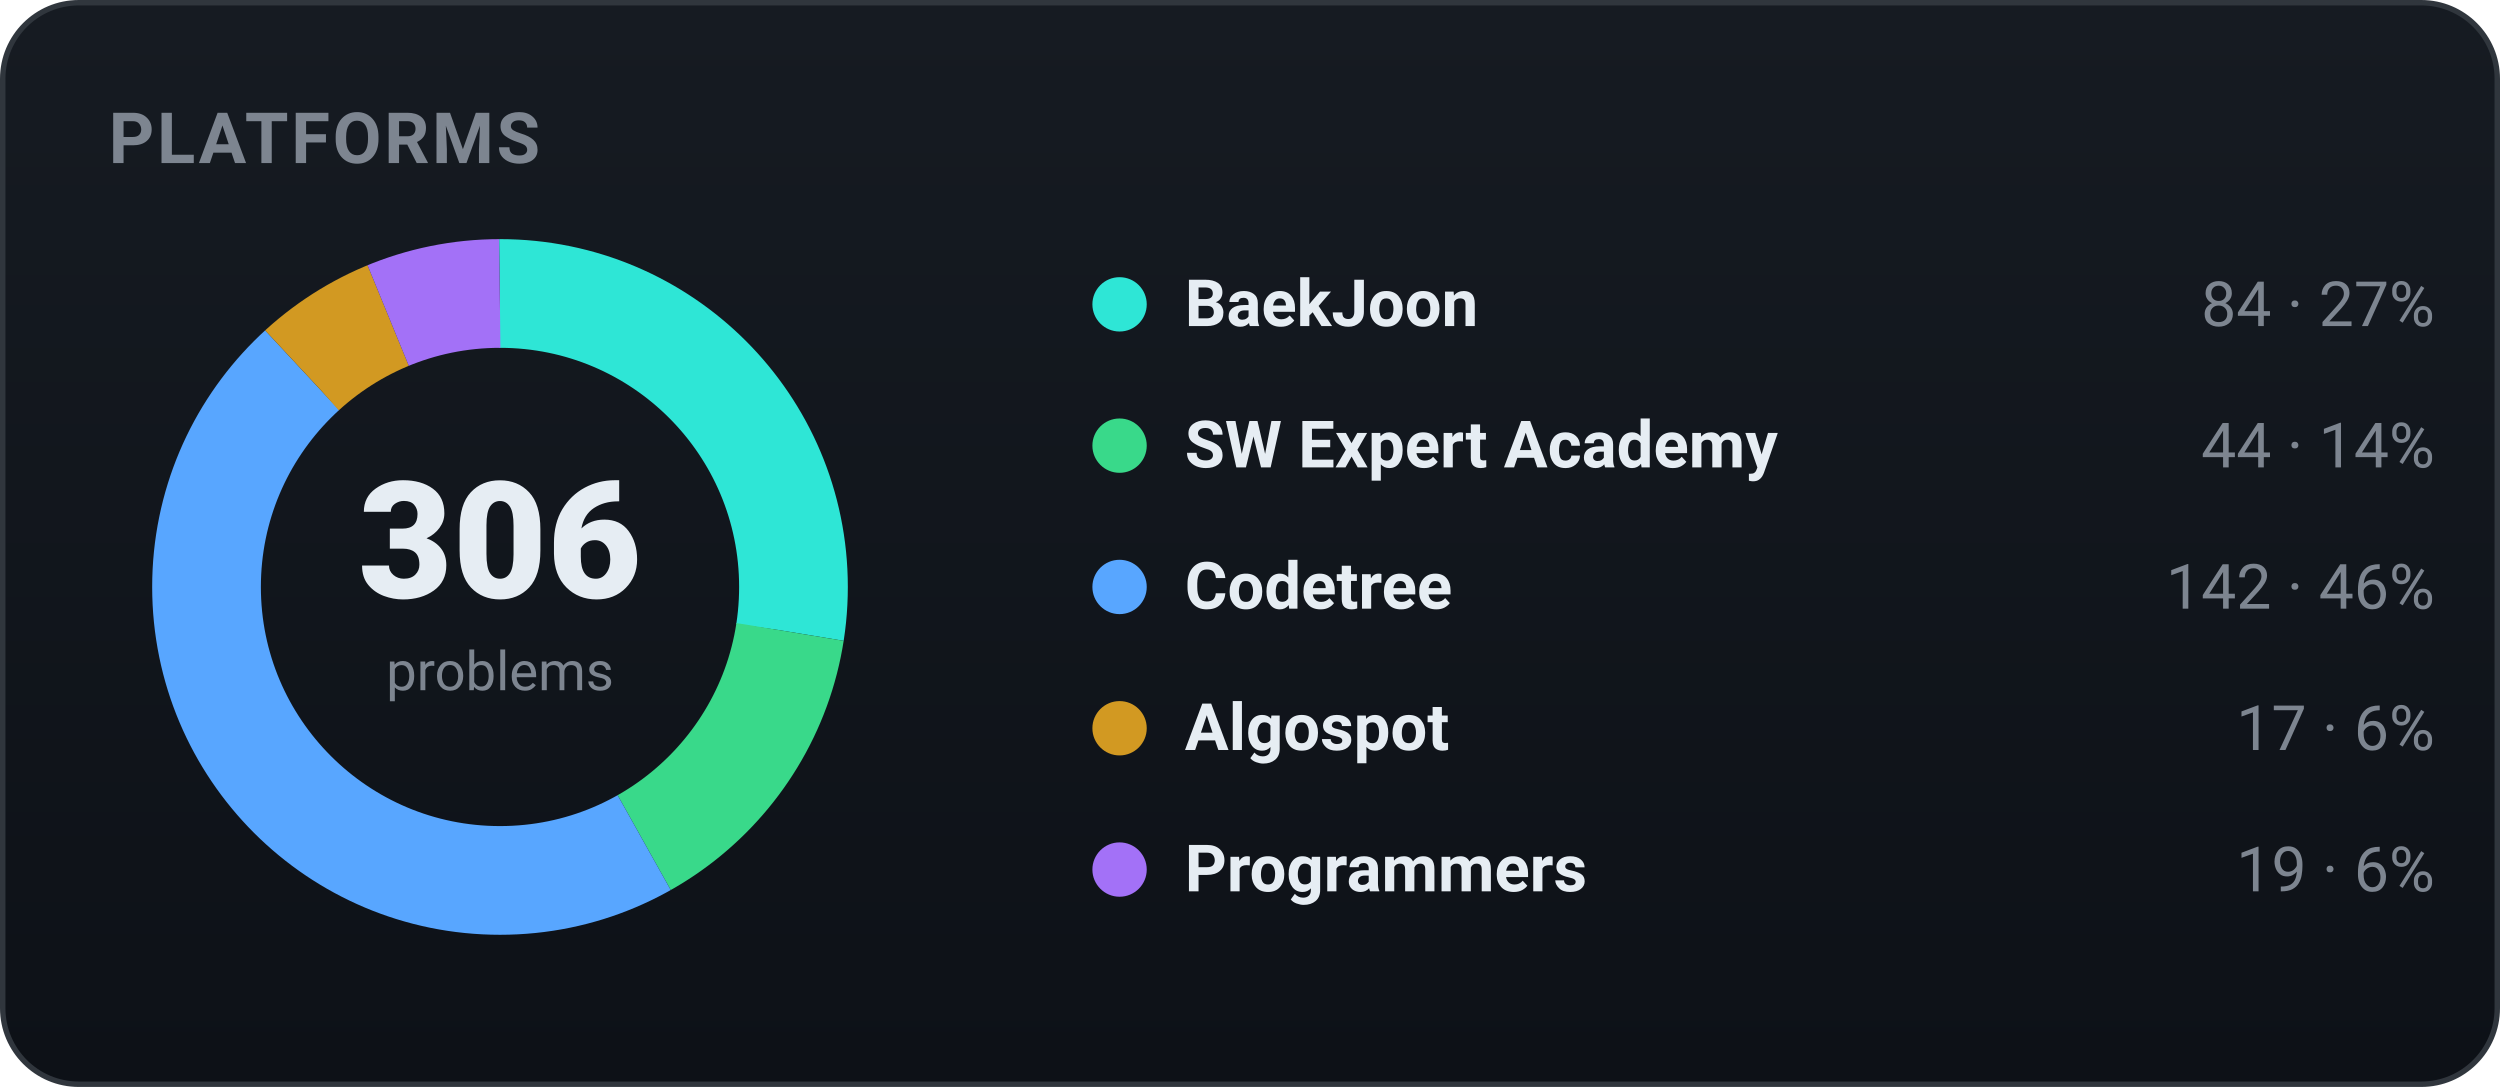
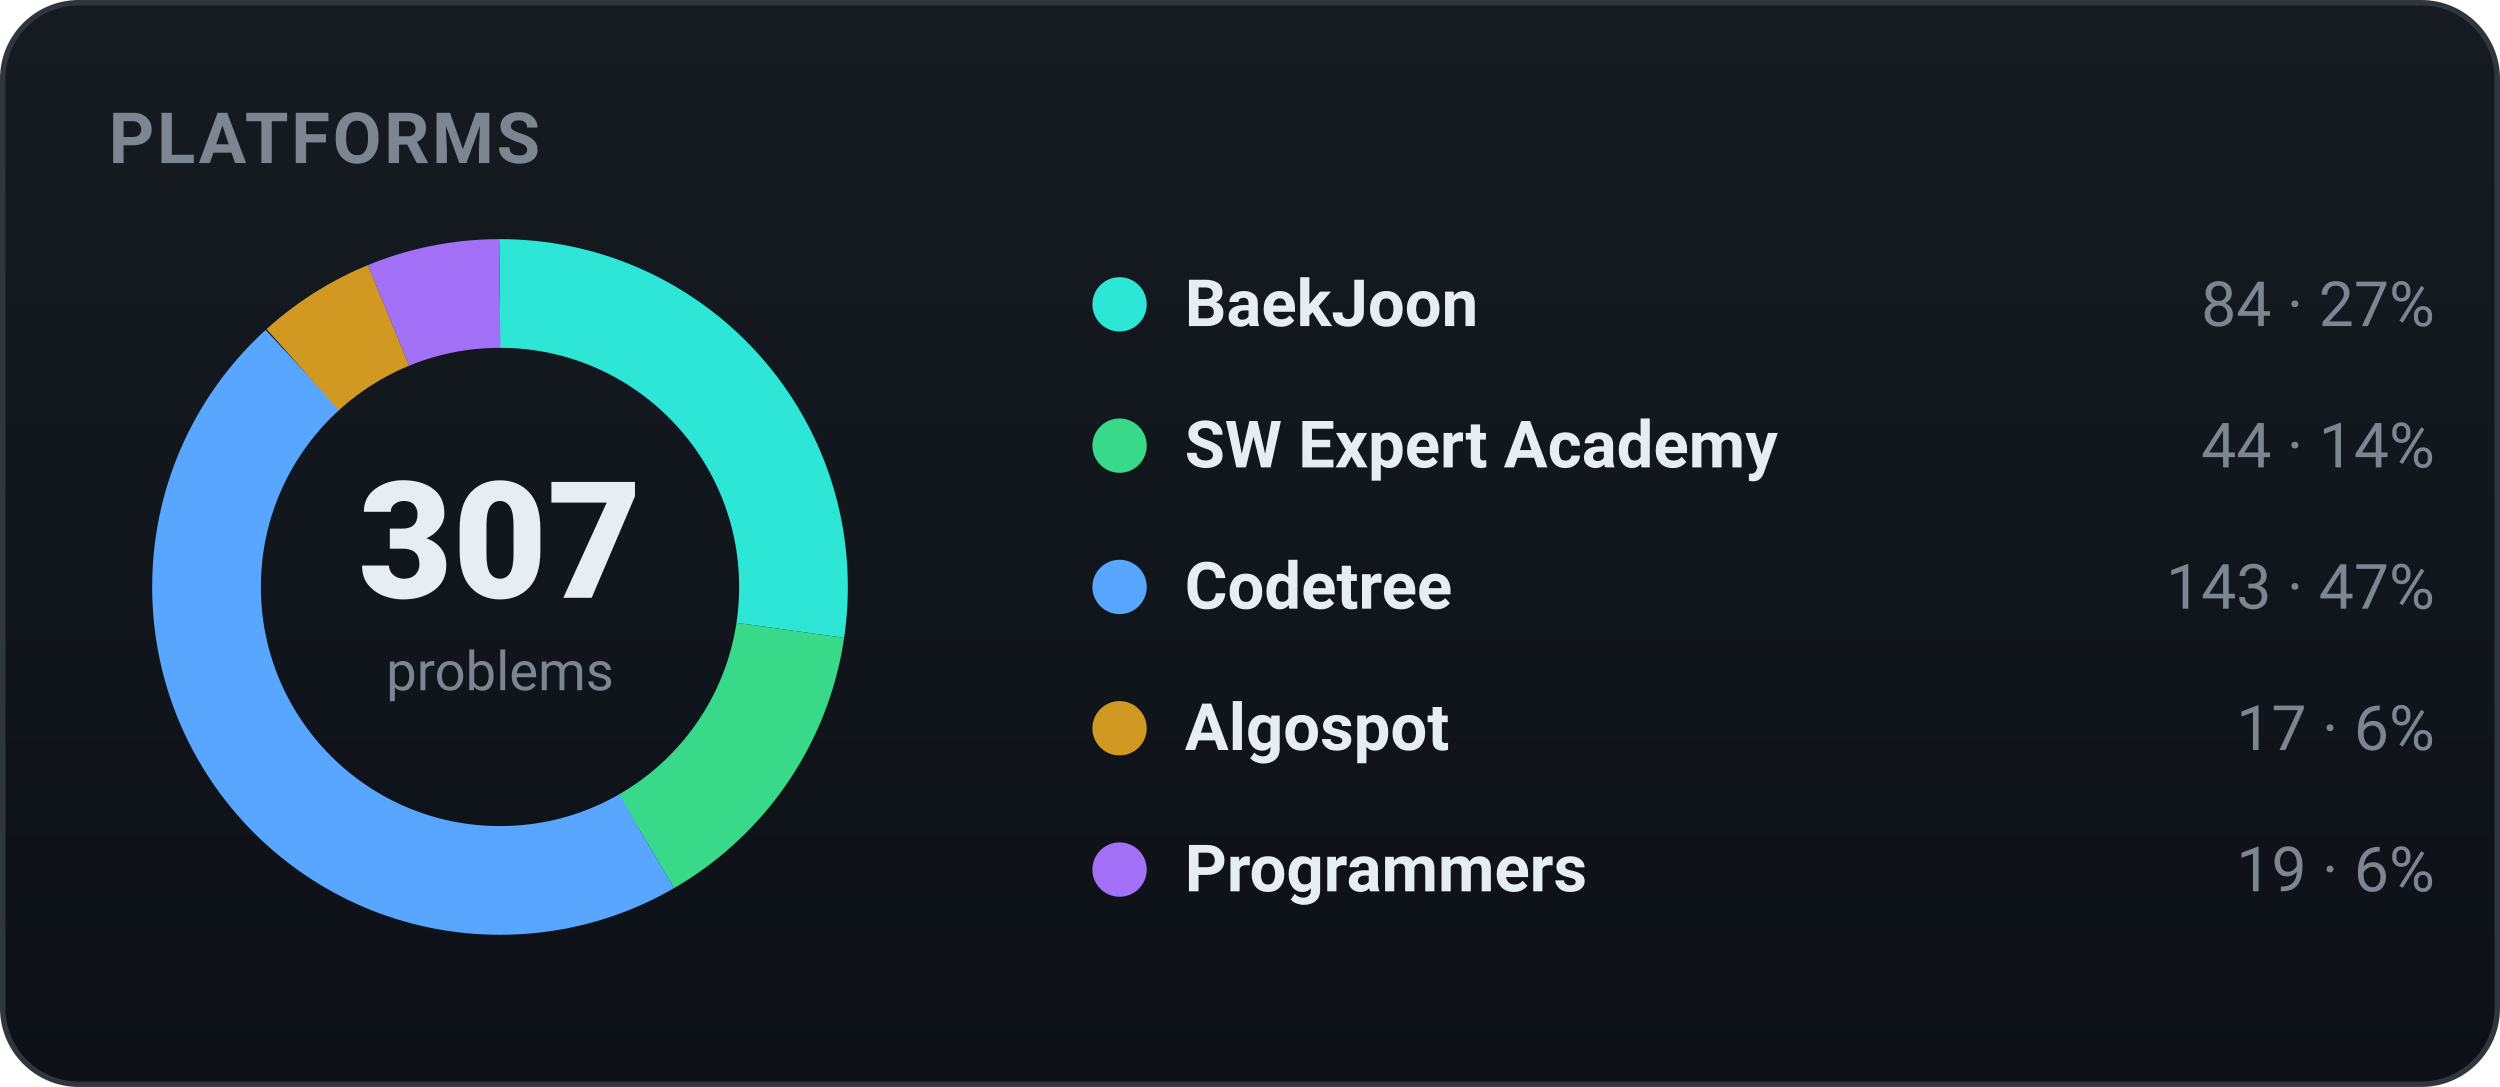
<svg xmlns="http://www.w3.org/2000/svg" width="460" height="200" viewBox="0 0 460 200" role="img" font-family="-apple-system,BlinkMacSystemFont,'Segoe UI',Roboto,'Apple SD Gothic Neo','Malgun Gothic',sans-serif">
  <defs>
    <linearGradient id="bgg" x1="0" y1="0" x2="0" y2="1">
      <stop offset="0" stop-color="#161b22" />
      <stop offset="1" stop-color="#0d1117" />
    </linearGradient>
  </defs>
  <rect x="0.5" y="0.5" width="459" height="199" rx="14" fill="url(#bgg)" stroke="#30363d" />
  <text x="20" y="30" font-family="-apple-system,BlinkMacSystemFont,'Segoe UI',Roboto,'Apple SD Gothic Neo','Malgun Gothic',sans-serif" font-size="13" font-weight="700" fill="#7d8590" letter-spacing="0.5">PLATFORMS</text>
-   <circle cx="92" cy="108" r="54" fill="none" stroke="#2ee6d6" stroke-width="20" stroke-dasharray="93.14 246.15" stroke-dashoffset="-0.00" transform="rotate(-90 92 108)" />
-   <circle cx="92" cy="108" r="54" fill="none" stroke="#39d98a" stroke-width="20" stroke-dasharray="48.79 290.50" stroke-dashoffset="-93.14" transform="rotate(-90 92 108)" />
-   <circle cx="92" cy="108" r="54" fill="none" stroke="#58a6ff" stroke-width="20" stroke-dasharray="157.45 181.84" stroke-dashoffset="-141.93" transform="rotate(-90 92 108)" />
-   <circle cx="92" cy="108" r="54" fill="none" stroke="#d29922" stroke-width="20" stroke-dasharray="18.85 320.44" stroke-dashoffset="-299.38" transform="rotate(-90 92 108)" />
-   <circle cx="92" cy="108" r="54" fill="none" stroke="#a371f7" stroke-width="20" stroke-dasharray="21.07 318.22" stroke-dashoffset="-318.22" transform="rotate(-90 92 108)" />
-   <text x="92" y="110" text-anchor="middle" font-size="30" font-weight="800" fill="#e6edf3">306</text>
+   <circle cx="92" cy="108" r="54" fill="none" stroke="#2ee6d6" stroke-width="20" stroke-dasharray="92.84 246.46" stroke-dashoffset="-0.00" transform="rotate(-90 92 108)" />
+   <circle cx="92" cy="108" r="54" fill="none" stroke="#39d98a" stroke-width="20" stroke-dasharray="48.63 290.66" stroke-dashoffset="-92.84" transform="rotate(-90 92 108)" />
+   <circle cx="92" cy="108" r="54" fill="none" stroke="#58a6ff" stroke-width="20" stroke-dasharray="158.04 181.25" stroke-dashoffset="-141.46" transform="rotate(-90 92 108)" />
+   <circle cx="92" cy="108" r="54" fill="none" stroke="#d29922" stroke-width="20" stroke-dasharray="18.79 320.50" stroke-dashoffset="-299.51" transform="rotate(-90 92 108)" />
+   <circle cx="92" cy="108" r="54" fill="none" stroke="#a371f7" stroke-width="20" stroke-dasharray="21.00 318.29" stroke-dashoffset="-318.29" transform="rotate(-90 92 108)" />
+   <text x="92" y="110" text-anchor="middle" font-size="30" font-weight="800" fill="#e6edf3">307</text>
  <text x="92" y="127" text-anchor="middle" font-size="10" fill="#7d8590">problems</text>
  <circle cx="206" cy="56" r="5" fill="#2ee6d6" />
  <text x="218" y="60" font-size="12" font-weight="600" fill="#e6edf3">BaekJoon</text>
  <text x="448" y="60" text-anchor="end" font-size="11.5" fill="#7d8590">84 · 27%</text>
  <circle cx="206" cy="82" r="5" fill="#39d98a" />
  <text x="218" y="86" font-size="12" font-weight="600" fill="#e6edf3">SW Expert Academy</text>
  <text x="448" y="86" text-anchor="end" font-size="11.5" fill="#7d8590">44 · 14%</text>
  <circle cx="206" cy="108" r="5" fill="#58a6ff" />
  <text x="218" y="112" font-size="12" font-weight="600" fill="#e6edf3">Codetree</text>
-   <text x="448" y="112" text-anchor="end" font-size="11.5" fill="#7d8590">142 · 46%</text>
+   <text x="448" y="112" text-anchor="end" font-size="11.5" fill="#7d8590">143 · 47%</text>
  <circle cx="206" cy="134" r="5" fill="#d29922" />
  <text x="218" y="138" font-size="12" font-weight="600" fill="#e6edf3">Algospot</text>
  <text x="448" y="138" text-anchor="end" font-size="11.5" fill="#7d8590">17 · 6%</text>
  <circle cx="206" cy="160" r="5" fill="#a371f7" />
  <text x="218" y="164" font-size="12" font-weight="600" fill="#e6edf3">Programmers</text>
  <text x="448" y="164" text-anchor="end" font-size="11.5" fill="#7d8590">19 · 6%</text>
</svg>
